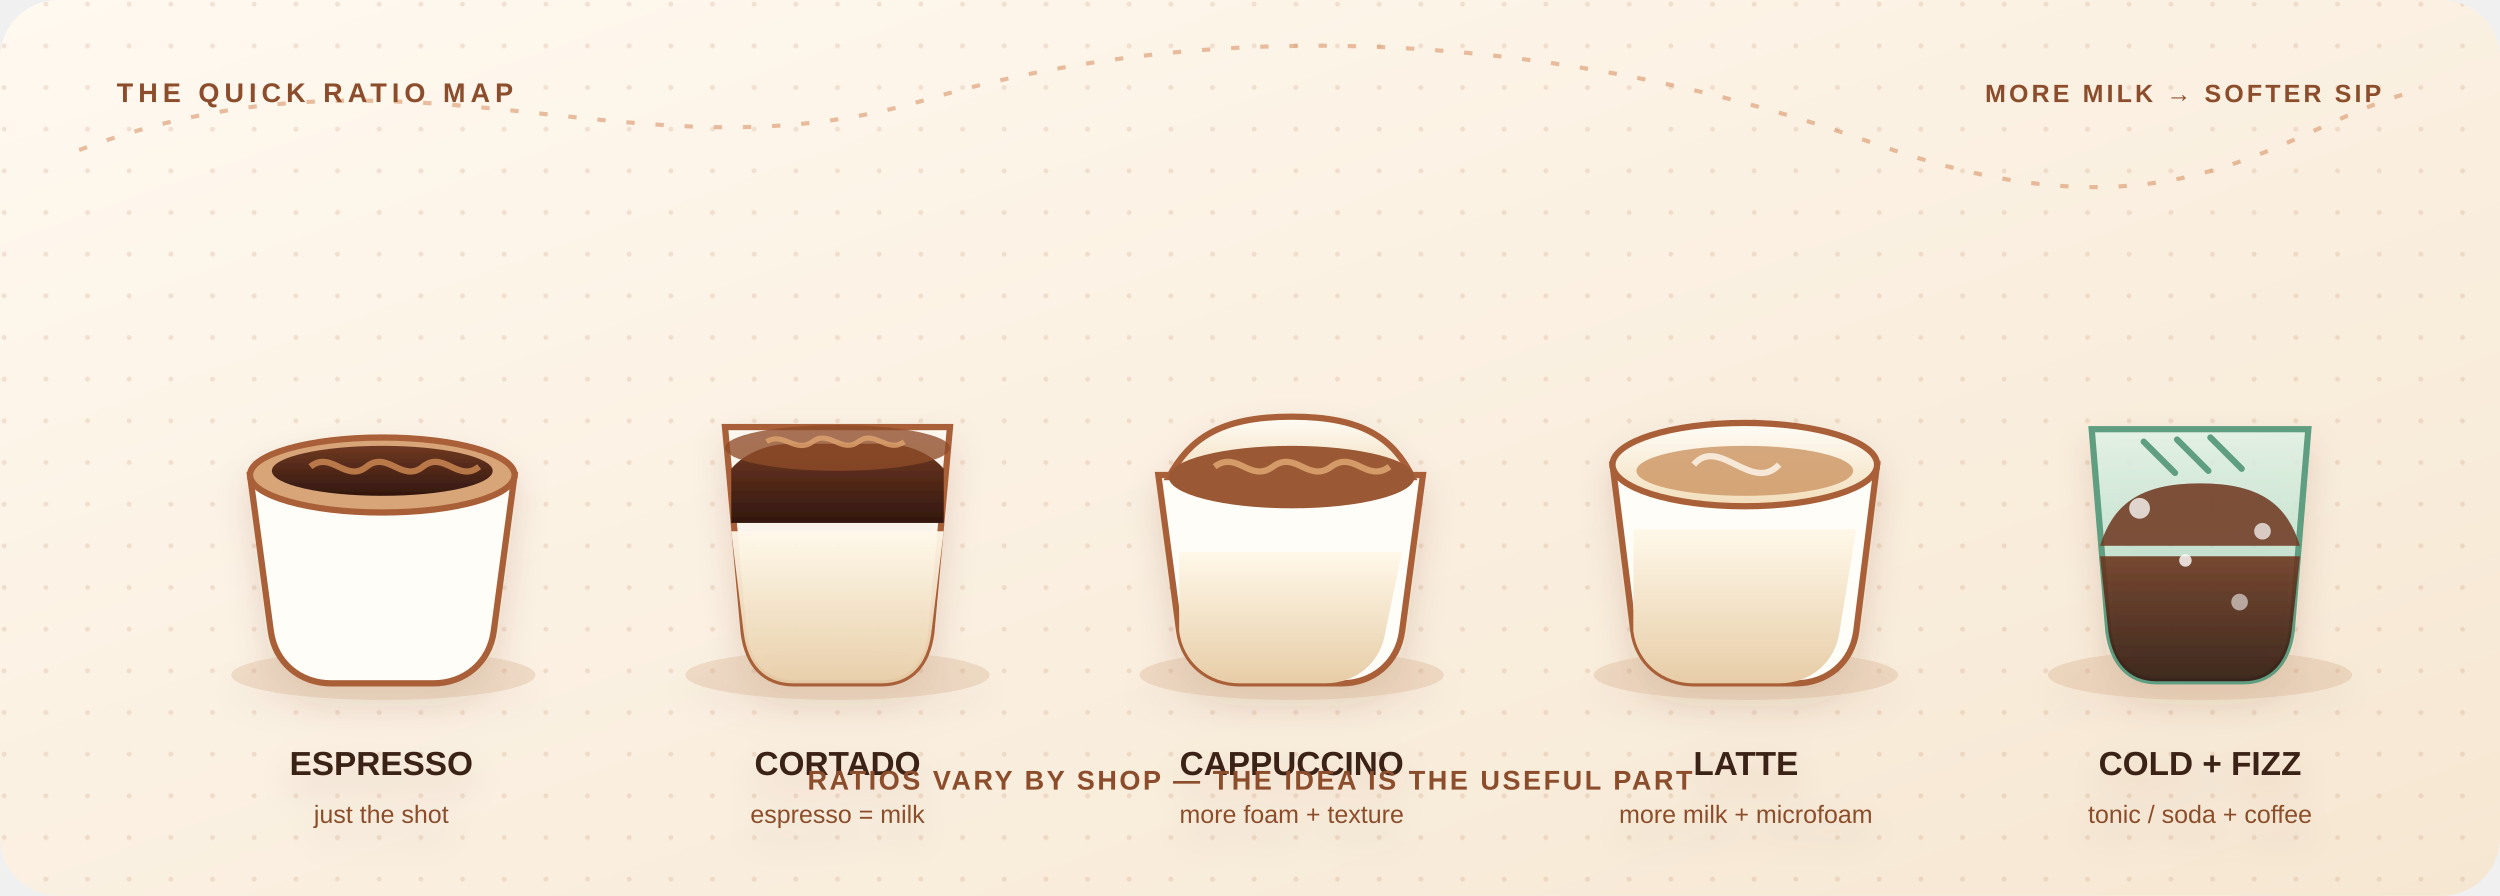
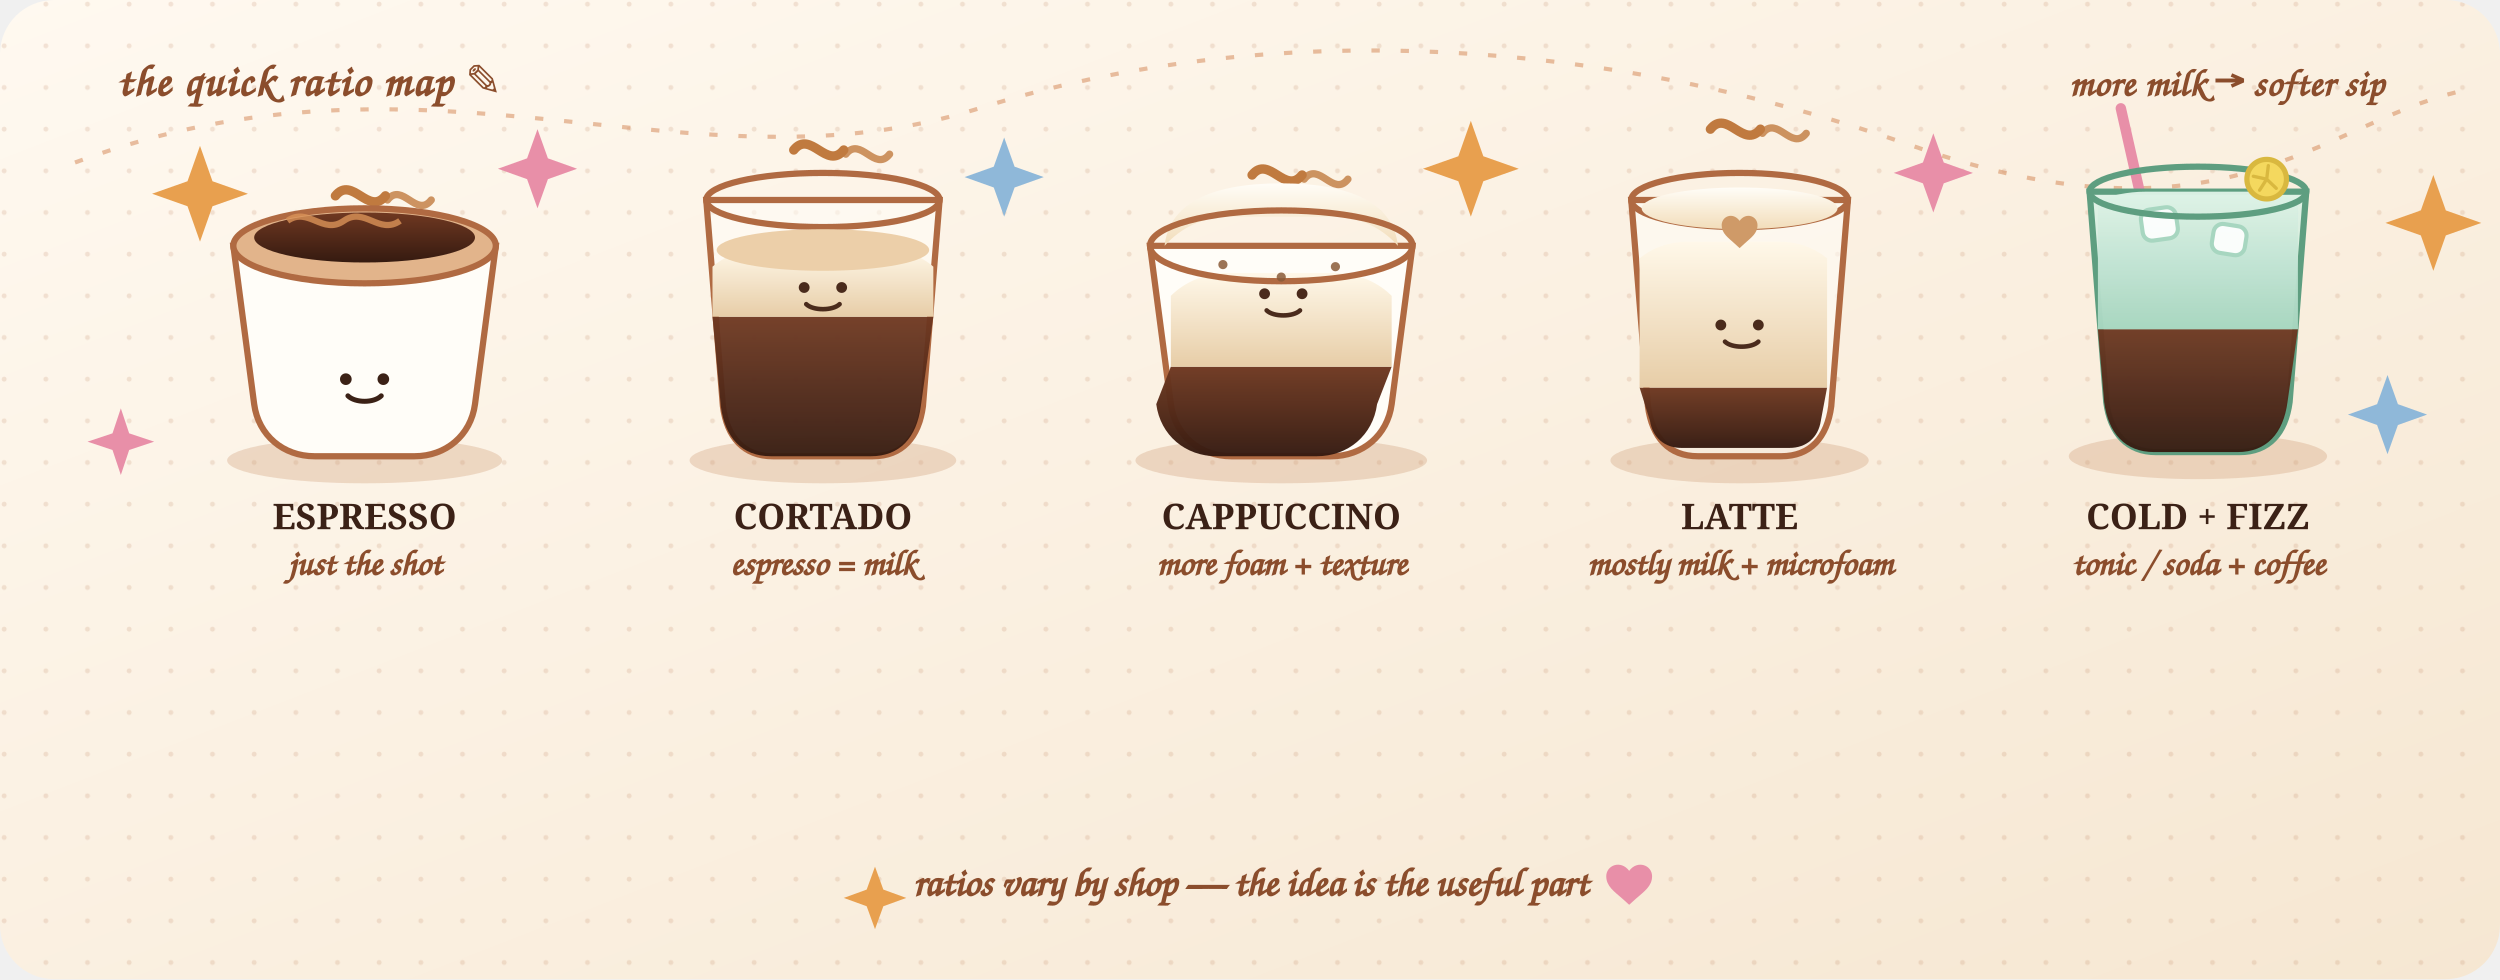
- <svg xmlns="http://www.w3.org/2000/svg" viewBox="0 0 1200 430" role="img" aria-labelledby="title desc">
+ <svg xmlns="http://www.w3.org/2000/svg" viewBox="0 0 1200 470" role="img" aria-labelledby="cghero-title cghero-desc">
+   <style>
+   @keyframes bob { 0%,100% { transform: translateY(0); } 50% { transform: translateY(-5px); } }
+   @keyframes steam { 0% { opacity:0; transform: translateY(4px) scaleX(.9); } 35% { opacity:.85; } 100% { opacity:0; transform: translateY(-10px) scaleX(1.08); } }
+   @keyframes bub { 0% { opacity:0; transform: translateY(3px); } 25% { opacity:.9; } 100% { opacity:0; transform: translateY(-24px); } }
+   @keyframes tw { 0%,100% { opacity:.25; transform: scale(.7); } 50% { opacity:1; transform: scale(1.08); } }
+   @keyframes hb { 0%,100% { transform: scale(1); } 30% { transform: scale(1.16); } 45% { transform: scale(.95); } 60% { transform: scale(1.08); } }
+   .cg-s-bob { animation: bob 4.2s ease-in-out infinite; }
+   .cg-s-steam { animation: steam 2.6s ease-in-out infinite; transform-box: fill-box; transform-origin: 50% 100%; }
+   .cg-s-bub-lg { animation: bub 3.2s ease-in infinite; transform-box: fill-box; }
+   .cg-s-tw { animation: tw 2.2s ease-in-out infinite; transform-box: fill-box; transform-origin: 50% 50%; }
+   .cg-s-heart { animation: hb 2.6s ease-in-out infinite; transform-box: fill-box; transform-origin: 50% 50%; }
+   @media (prefers-reduced-motion: reduce) {
+     .cg-s-bob, .cg-s-steam, .cg-s-bub-lg, .cg-s-tw, .cg-s-heart { animation: none; }
+   }
+ </style>
  <defs>
-     <linearGradient id="paper" x1="0" y1="0" x2="1" y2="1">
+     <linearGradient id="cghero-paper" x1="0" y1="0" x2="1" y2="1">
      <stop offset="0" stop-color="#fff9f0" />
      <stop offset="1" stop-color="#f6e7d2" />
    </linearGradient>
-     <linearGradient id="coffee" x1="0" y1="0" x2="0" y2="1">
+     <linearGradient id="cghero-coffee" x1="0" y1="0" x2="0" y2="1">
      <stop offset="0" stop-color="#6f3821" />
-       <stop offset="1" stop-color="#32170f" />
+       <stop offset="1" stop-color="#351a10" />
    </linearGradient>
-     <linearGradient id="milk" x1="0" y1="0" x2="0" y2="1">
+     <linearGradient id="cghero-milk" x1="0" y1="0" x2="0" y2="1">
      <stop offset="0" stop-color="#fff8e9" />
      <stop offset="1" stop-color="#e7cda7" />
    </linearGradient>
-     <linearGradient id="foam" x1="0" y1="0" x2="0" y2="1">
+     <linearGradient id="cghero-foam" x1="0" y1="0" x2="0" y2="1">
      <stop offset="0" stop-color="#fffdf7" />
      <stop offset="1" stop-color="#f2ddba" />
    </linearGradient>
-     <linearGradient id="tonic" x1="0" y1="0" x2="0" y2="1">
+     <linearGradient id="cghero-tonic" x1="0" y1="0" x2="0" y2="1">
      <stop offset="0" stop-color="#dff3e7" />
-       <stop offset="1" stop-color="#9bd1bb" />
+       <stop offset="1" stop-color="#a7d6c0" />
    </linearGradient>
-     <filter id="shadow" x="-30%" y="-30%" width="160%" height="180%">
-       <feDropShadow dx="0" dy="8" stdDeviation="8" flood-color="#5d321f" flood-opacity=".14" />
-     </filter>
-     <pattern id="dots" width="20" height="20" patternUnits="userSpaceOnUse">
+     <pattern id="cghero-dots" width="20" height="20" patternUnits="userSpaceOnUse">
      <circle cx="2" cy="2" r="1.2" fill="#b26c43" opacity=".16" />
    </pattern>
  </defs>
-   <rect width="1200" height="430" rx="28" fill="url(#paper)" />
-   <rect width="1200" height="430" rx="28" fill="url(#dots)" />
-   <path d="M38 72C198 12 302 90 444 48S752 16 900 69s196-10 262-26" fill="none" stroke="#d58c5c" stroke-width="2" stroke-dasharray="4 10" opacity=".55" />
-   <text x="56" y="49" fill="#8b4d2c" font-family="Arial, Helvetica, sans-serif" font-size="13" font-weight="700" letter-spacing="2.4">THE QUICK RATIO MAP</text>
-   <text x="1143" y="49" text-anchor="end" fill="#8b4d2c" font-family="Arial, Helvetica, sans-serif" font-size="12" font-weight="700" letter-spacing="1.5">MORE MILK → SOFTER SIP</text>
-   <g transform="translate(112 112)" filter="url(#shadow)">
-     <ellipse cx="72" cy="212" rx="73" ry="12" fill="#c9936d" opacity=".25" />
-     <path d="M8 116h127l-10 75c-2 15-14 25-29 25H47c-15 0-27-10-29-25z" fill="#fffdf8" stroke="#a95f37" stroke-width="3" />
-     <ellipse cx="71.5" cy="116" rx="63.5" ry="18" fill="#d7a578" stroke="#a95f37" stroke-width="3" />
-     <ellipse cx="71.5" cy="114" rx="53" ry="12" fill="url(#coffee)" />
-     <path d="M37 112c10-8 17 8 27 0s17 8 27 0 17 8 27 0" fill="none" stroke="#d99257" stroke-width="3" opacity=".75" />
-     <text x="71" y="260" text-anchor="middle" fill="#3b2116" font-family="Arial, Helvetica, sans-serif" font-size="16" font-weight="700">ESPRESSO</text>
-     <text x="71" y="283" text-anchor="middle" fill="#8b4d2c" font-family="Arial, Helvetica, sans-serif" font-size="12">just the shot</text>
+   <rect width="1200" height="470" rx="26" fill="url(#cghero-paper)" />
+   <rect width="1200" height="470" rx="26" fill="url(#cghero-dots)" />
+   <path d="M36 78C208 14 330 96 470 52s300-34 448 18 196-10 262-26" fill="none" stroke="#d58c5c" stroke-width="2" stroke-dasharray="4 10" opacity=".55" />
+   <text x="56" y="46" fill="#8b4d2c" font-family="Caveat, 'Comic Sans MS', cursive" font-size="21" font-weight="700" letter-spacing="1">the quick ratio map ✎</text>
+   <text x="1144" y="46" text-anchor="end" fill="#8b4d2c" font-family="Caveat, 'Comic Sans MS', cursive" font-size="18" font-weight="700" letter-spacing=".5">more milk → softer sip</text>
+   <g class="cg-s-tw">
+     <path d="M96 70l6 17 17 6-17 6-6 17-6-17-17-6 17-6 6-17Z" fill="#e8a04f" />
  </g>
-   <g transform="translate(330 112)" filter="url(#shadow)">
-     <ellipse cx="72" cy="212" rx="73" ry="12" fill="#c9936d" opacity=".25" />
-     <path d="M18 93h108l-9 99c-2 15-10 24-24 24H51c-14 0-22-9-24-24z" fill="#fffdf8" fill-opacity=".6" stroke="#a95f37" stroke-width="3" />
-     <path d="M21 143h102l-6 49c-2 15-10 24-24 24H51c-14 0-22-9-24-24z" fill="url(#milk)" opacity=".95" />
-     <path d="M21 139h102v-26c-7-8-18-12-29-12H50c-11 0-22 4-29 12z" fill="url(#coffee)" />
-     <ellipse cx="72" cy="103" rx="54" ry="11" fill="#8e4b29" opacity=".78" />
-     <path d="M38 100c8-5 14 6 22 0s14 6 22 0 14 6 22 0" fill="none" stroke="#e0a46d" stroke-width="2.5" opacity=".8" />
-     <text x="72" y="260" text-anchor="middle" fill="#3b2116" font-family="Arial, Helvetica, sans-serif" font-size="16" font-weight="700">CORTADO</text>
-     <text x="72" y="283" text-anchor="middle" fill="#8b4d2c" font-family="Arial, Helvetica, sans-serif" font-size="12">espresso = milk</text>
+   <g class="cg-s-tw" style="animation-delay:.7s">
+     <path d="M258 62l5 14 14 5-14 5-5 14-5-14-14-5 14-5 5-14Z" fill="#e88fa8" />
  </g>
-   <g transform="translate(548 112)" filter="url(#shadow)">
-     <ellipse cx="72" cy="212" rx="73" ry="12" fill="#c9936d" opacity=".25" />
-     <path d="M8 116h127l-10 75c-2 15-14 25-29 25H47c-15 0-27-10-29-25z" fill="#fffdf8" stroke="#a95f37" stroke-width="3" />
-     <path d="M18 153h107l-8 38c-2 15-14 25-29 25H47c-15 0-27-10-29-25z" fill="url(#milk)" />
-     <path d="M13 117h117c-9-18-23-29-58-29s-49 11-59 29z" fill="url(#foam)" stroke="#a95f37" stroke-width="3" />
-     <ellipse cx="72" cy="117" rx="59" ry="15" fill="#9a5934" />
-     <path d="M35 112c11-8 17 8 28 0s17 8 28 0 17 8 28 0" fill="none" stroke="#e4ad76" stroke-width="3" opacity=".78" />
-     <text x="72" y="260" text-anchor="middle" fill="#3b2116" font-family="Arial, Helvetica, sans-serif" font-size="16" font-weight="700">CAPPUCCINO</text>
-     <text x="72" y="283" text-anchor="middle" fill="#8b4d2c" font-family="Arial, Helvetica, sans-serif" font-size="12">more foam + texture</text>
+   <g class="cg-s-tw" style="animation-delay:1.2s">
+     <path d="M482 66l5 14 14 5-14 5-5 14-5-14-14-5 14-5 5-14Z" fill="#8fb8d9" />
  </g>
-   <g transform="translate(766 112)" filter="url(#shadow)">
-     <ellipse cx="72" cy="212" rx="73" ry="12" fill="#c9936d" opacity=".25" />
-     <path d="M8 111h127l-10 80c-2 15-14 25-29 25H47c-15 0-27-10-29-25z" fill="#fffdf8" stroke="#a95f37" stroke-width="3" />
-     <path d="M18 142h107l-8 49c-2 15-14 25-29 25H47c-15 0-27-10-29-25z" fill="url(#milk)" />
-     <ellipse cx="71.5" cy="111" rx="63.5" ry="20" fill="url(#foam)" stroke="#a95f37" stroke-width="3" />
-     <ellipse cx="71.5" cy="114" rx="52" ry="12" fill="#cf9a68" opacity=".85" />
-     <path d="M47 111c12-14 28 14 41 0" fill="none" stroke="#f9eee0" stroke-width="3" opacity=".9" />
-     <text x="72" y="260" text-anchor="middle" fill="#3b2116" font-family="Arial, Helvetica, sans-serif" font-size="16" font-weight="700">LATTE</text>
-     <text x="72" y="283" text-anchor="middle" fill="#8b4d2c" font-family="Arial, Helvetica, sans-serif" font-size="12">more milk + microfoam</text>
+   <g class="cg-s-tw" style="animation-delay:1.8s">
+     <path d="M706 58l6 17 17 6-17 6-6 17-6-17-17-6 17-6 6-17Z" fill="#e8a04f" />
  </g>
-   <g transform="translate(984 112)" filter="url(#shadow)">
-     <ellipse cx="72" cy="212" rx="73" ry="12" fill="#c9936d" opacity=".25" />
-     <path d="M20 94h104l-8 97c-2 15-10 24-23 24H51c-13 0-21-9-23-24z" fill="url(#tonic)" fill-opacity=".8" stroke="#5e9e80" stroke-width="3" />
-     <path d="M24 155h96l-4 36c-2 15-10 24-23 24H51c-13 0-21-9-23-24z" fill="url(#coffee)" opacity=".9" />
-     <path d="M24 150h96c-6-19-18-30-48-30s-42 11-48 30z" fill="#6f3821" opacity=".86" />
-     <circle cx="43" cy="132" r="5" fill="#fff" opacity=".75" />
-     <circle cx="102" cy="143" r="4" fill="#fff" opacity=".7" />
-     <circle cx="65" cy="157" r="3" fill="#fff" opacity=".8" />
-     <circle cx="91" cy="177" r="4" fill="#fff" opacity=".55" />
-     <path d="M45 100l15 15M61 99l15 15M77 98l15 15" stroke="#5e9e80" stroke-width="3" stroke-linecap="round" />
-     <text x="72" y="260" text-anchor="middle" fill="#3b2116" font-family="Arial, Helvetica, sans-serif" font-size="16" font-weight="700">COLD + FIZZ</text>
-     <text x="72" y="283" text-anchor="middle" fill="#8b4d2c" font-family="Arial, Helvetica, sans-serif" font-size="12">tonic / soda + coffee</text>
+   <g class="cg-s-tw" style="animation-delay:2.4s">
+     <path d="M928 64l5 14 14 5-14 5-5 14-5-14-14-5 14-5 5-14Z" fill="#e88fa8" />
  </g>
-   <text x="600" y="379" text-anchor="middle" fill="#8b4d2c" font-family="Arial, Helvetica, sans-serif" font-size="13" font-weight="700" letter-spacing="1.2">RATIOS VARY BY SHOP — THE IDEA IS THE USEFUL PART</text>
+   <g class="cg-s-tw" style="animation-delay:1.1s">
+     <path d="M1168 84l6 17 17 6-17 6-6 17-6-17-17-6 17-6 6-17Z" fill="#e8a04f" />
+   </g>
+   <g class="cg-s-tw" style="animation-delay:.4s">
+     <path d="M58 196l4 12 12 4-12 4-4 12-4-12-12-4 12-4 4-12Z" fill="#e88fa8" />
+   </g>
+   <g class="cg-s-tw" style="animation-delay:1.6s">
+     <path d="M1146 180l5 14 14 5-14 5-5 14-5-14-14-5 14-5 5-14Z" fill="#8fb8d9" />
+   </g>
+   <ellipse cx="175" cy="221" rx="66" ry="11" fill="#c9936d" opacity=".3" />
+   <ellipse cx="395" cy="221" rx="64" ry="11" fill="#c9936d" opacity=".3" />
+   <ellipse cx="615" cy="221" rx="70" ry="11" fill="#c9936d" opacity=".3" />
+   <ellipse cx="835" cy="221" rx="62" ry="11" fill="#c9936d" opacity=".3" />
+   <ellipse cx="1055" cy="219" rx="62" ry="11" fill="#c9936d" opacity=".3" />
+   <g class="cg-s-bob">
+     <g class="cg-s-steam">
+       <path d="M161 94c8-10 16 10 24 0" fill="none" stroke="#c07a3f" stroke-width="4.5" stroke-linecap="round" />
+     </g>
+     <g class="cg-s-steam" style="animation-delay:1.15s">
+       <path d="M186 96c7-9 14 9 21 0" fill="none" stroke="#c07a3f" stroke-width="3.5" stroke-linecap="round" opacity=".8" />
+     </g>
+     <path d="M112 118h126l-10 76c-2 15-14 25-29 25h-48c-15 0-27-10-29-25z" fill="#fffdf8" stroke="#b06a42" stroke-width="3" />
+     <ellipse cx="175" cy="118" rx="63" ry="18" fill="#e2b48b" stroke="#b06a42" stroke-width="3" />
+     <ellipse cx="175" cy="114" rx="53" ry="12" fill="url(#cghero-coffee)" />
+     <path d="M138 106c10-7 17 7 27 0s17 7 27 0" fill="none" stroke="#d99257" stroke-width="3" opacity=".8" />
+     <circle cx="166" cy="182" r="2.8" fill="#3b2116" />
+     <circle cx="184" cy="182" r="2.8" fill="#3b2116" />
+     <path d="M167 190c3.5 3.5 12.5 3.5 16 0" fill="none" stroke="#3b2116" stroke-width="2.4" stroke-linecap="round" />
+     <text x="175" y="254" text-anchor="middle" fill="#3b2116" font-family="Fraunces, Georgia, serif" font-size="17" font-weight="800">ESPRESSO</text>
+     <text x="175" y="276" text-anchor="middle" fill="#8b4d2c" font-family="Caveat, 'Comic Sans MS', cursive" font-size="17" font-weight="700">just the shot</text>
+   </g>
+   <g class="cg-s-bob" style="animation-delay:.55s">
+     <g class="cg-s-steam" style="animation-delay:.4s">
+       <path d="M381 72c8-10 16 10 24 0" fill="none" stroke="#c07a3f" stroke-width="4.5" stroke-linecap="round" />
+     </g>
+     <g class="cg-s-steam" style="animation-delay:1.55s">
+       <path d="M406 74c7-9 14 9 21 0" fill="none" stroke="#c07a3f" stroke-width="3.5" stroke-linecap="round" opacity=".8" />
+     </g>
+     <path d="M339 96h112l-8 99c-2 15-10 24-24 24h-48c-14 0-22-9-24-24z" fill="#fffdf8" fill-opacity=".55" stroke="#b06a42" stroke-width="3" />
+     <path d="M342 152h106l-6 43c-2 15-10 24-24 24h-48c-14 0-22-9-24-24z" fill="url(#cghero-coffee)" opacity=".95" />
+     <path d="M342 152v-24c7-6 16-9 26-9h54c10 0 19 3 26 9v24z" fill="url(#cghero-milk)" />
+     <ellipse cx="395" cy="96" rx="56" ry="13" fill="none" stroke="#b06a42" stroke-width="3" />
+     <ellipse cx="395" cy="120" rx="51" ry="10" fill="#eccfa9" />
+     <circle cx="386" cy="138" r="2.6" fill="#4a2b1c" />
+     <circle cx="404" cy="138" r="2.6" fill="#4a2b1c" />
+     <path d="M387 146c3.2 3.2 12.8 3.2 16 0" fill="none" stroke="#4a2b1c" stroke-width="2.2" stroke-linecap="round" />
+     <text x="395" y="254" text-anchor="middle" fill="#3b2116" font-family="Fraunces, Georgia, serif" font-size="17" font-weight="800">CORTADO</text>
+     <text x="395" y="276" text-anchor="middle" fill="#8b4d2c" font-family="Caveat, 'Comic Sans MS', cursive" font-size="17" font-weight="700">espresso = milk</text>
+   </g>
+   <g class="cg-s-bob" style="animation-delay:1.05s">
+     <g class="cg-s-steam" style="animation-delay:.8s">
+       <path d="M601 84c8-10 16 10 24 0" fill="none" stroke="#c07a3f" stroke-width="4.5" stroke-linecap="round" />
+     </g>
+     <g class="cg-s-steam" style="animation-delay:1.9s">
+       <path d="M626 86c7-9 14 9 21 0" fill="none" stroke="#c07a3f" stroke-width="3.5" stroke-linecap="round" opacity=".8" />
+     </g>
+     <path d="M552 118h126l-10 76c-2 15-14 25-29 25h-48c-15 0-27-10-29-25z" fill="#fffdf8" stroke="#b06a42" stroke-width="3" />
+     <path d="M562 176h106l-7 18c-2 15-14 25-29 25h-48c-15 0-27-10-29-25z" fill="url(#cghero-coffee)" opacity=".97" />
+     <path d="M562 176v-34c7-7 17-11 28-11h50c11 0 21 4 28 11v34z" fill="url(#cghero-milk)" />
+     <path d="M559 118c2-19 20-30 56-30s54 11 56 30c-8-9-19-14-31-14h-50c-12 0-23 5-31 14z" fill="url(#cghero-foam)" />
+     <ellipse cx="615" cy="118" rx="63" ry="17" fill="none" stroke="#b06a42" stroke-width="3" />
+     <circle cx="587" cy="127" r="2.2" fill="#8a5a38" opacity=".85" />
+     <circle cx="615" cy="133" r="2.2" fill="#8a5a38" opacity=".85" />
+     <circle cx="641" cy="128" r="2.2" fill="#8a5a38" opacity=".85" />
+     <circle cx="607" cy="141" r="2.6" fill="#4a2b1c" />
+     <circle cx="625" cy="141" r="2.6" fill="#4a2b1c" />
+     <path d="M608 149c3.2 3.2 12.8 3.2 16 0" fill="none" stroke="#4a2b1c" stroke-width="2.2" stroke-linecap="round" />
+     <text x="615" y="254" text-anchor="middle" fill="#3b2116" font-family="Fraunces, Georgia, serif" font-size="17" font-weight="800">CAPPUCCINO</text>
+     <text x="615" y="276" text-anchor="middle" fill="#8b4d2c" font-family="Caveat, 'Comic Sans MS', cursive" font-size="17" font-weight="700">more foam + texture</text>
+   </g>
+   <g class="cg-s-bob" style="animation-delay:1.55s">
+     <g class="cg-s-steam" style="animation-delay:1.2s">
+       <path d="M821 62c8-10 16 10 24 0" fill="none" stroke="#c07a3f" stroke-width="4.5" stroke-linecap="round" />
+     </g>
+     <g class="cg-s-steam" style="animation-delay:.3s">
+       <path d="M846 64c7-9 14 9 21 0" fill="none" stroke="#c07a3f" stroke-width="3.5" stroke-linecap="round" opacity=".8" />
+     </g>
+     <path d="M783 96h104l-8 99c-2 15-10 24-24 24h-40c-14 0-22-9-24-24z" fill="#fffdf8" fill-opacity=".55" stroke="#b06a42" stroke-width="3" />
+     <path d="M787 186h90l-3 16c-1.2 8-7 13-15 13h-52c-8 0-13.8-5-15-13z" fill="url(#cghero-coffee)" opacity=".97" />
+     <path d="M787 186v-62c6-5 14-8 23-8h44c9 0 17 3 23 8v62z" fill="url(#cghero-milk)" />
+     <ellipse cx="835" cy="96" rx="52" ry="13" fill="none" stroke="#b06a42" stroke-width="3" />
+     <ellipse cx="835" cy="100" rx="47" ry="10" fill="url(#cghero-foam)" />
+     <path d="M835 106c-3.2-4.4-8.6-2.2-8.6 2.1 0 3.9 3 5.9 6.2 8.8l2.4 2.2 2.4-2.2c3.2-2.9 6.2-4.9 6.2-8.8 0-4.3-5.4-6.5-8.6-2.1z" fill="#cf9a68" />
+     <circle cx="826" cy="156" r="2.6" fill="#4a2b1c" />
+     <circle cx="844" cy="156" r="2.6" fill="#4a2b1c" />
+     <path d="M828 164c3.2 3.2 12.8 3.2 16 0" fill="none" stroke="#4a2b1c" stroke-width="2.2" stroke-linecap="round" />
+     <text x="835" y="254" text-anchor="middle" fill="#3b2116" font-family="Fraunces, Georgia, serif" font-size="17" font-weight="800">LATTE</text>
+     <text x="835" y="276" text-anchor="middle" fill="#8b4d2c" font-family="Caveat, 'Comic Sans MS', cursive" font-size="17" font-weight="700">mostly milk + microfoam</text>
+   </g>
+   <g class="cg-s-bob" style="animation-delay:2.1s">
+     <path d="M1018 52l14 62" fill="none" stroke="#e88fa8" stroke-width="5" stroke-linecap="round" />
+     <g class="cg-s-bub-lg">
+       <circle cx="1024" cy="132" r="4.2" fill="#fff" opacity=".8" />
+     </g>
+     <g class="cg-s-bub-lg" style="animation-delay:.9s">
+       <circle cx="1056" cy="120" r="3.2" fill="#fff" opacity=".75" />
+     </g>
+     <g class="cg-s-bub-lg" style="animation-delay:1.5s">
+       <circle cx="1040" cy="142" r="3.6" fill="#fff" opacity=".85" />
+     </g>
+     <g class="cg-s-bub-lg" style="animation-delay:2.2s">
+       <circle cx="1074" cy="138" r="2.6" fill="#fff" opacity=".7" />
+     </g>
+     <g class="cg-s-bub-lg" style="animation-delay:.5s">
+       <circle cx="1088" cy="126" r="2.2" fill="#fff" opacity=".8" />
+     </g>
+     <path d="M1003 92h104l-8 101c-2 15-10 24-24 24h-40c-14 0-22-9-24-24z" fill="url(#cghero-tonic)" fill-opacity=".92" stroke="#5e9e80" stroke-width="3" />
+     <path d="M1007 158h96l-5 35c-2 15-10 24-24 24h-40c-14 0-22-9-24-24z" fill="url(#cghero-coffee)" opacity=".95" />
+     <path d="M1007 158v-62c6-2 14-4 23-4h50c9 0 17 2 23 4v62z" fill="url(#cghero-tonic)" opacity=".96" />
+     <rect x="1028" y="100" width="17" height="15" rx="4.5" fill="#fff" fill-opacity=".9" stroke="#a7d6c0" stroke-width="2" transform="rotate(-8 1036.5 107.5)" />
+     <rect x="1062" y="108" width="16" height="14" rx="4.5" fill="#fff" fill-opacity=".9" stroke="#a7d6c0" stroke-width="2" transform="rotate(9 1070 115)" />
+     <ellipse cx="1055" cy="92" rx="52" ry="12" fill="none" stroke="#5e9e80" stroke-width="3" />
+     <circle cx="1088" cy="86" r="9.5" fill="#f4d85e" stroke="#d9b83f" stroke-width="2.5" />
+     <path d="M1088 86l4.6 4.4m-4.6-4.4-3.4 5.3m3.4-5.3-6.4-1.4m6.4 1.4.8-6.5" stroke="#d9b83f" stroke-width="1.6" stroke-linecap="round" />
+     <text x="1055" y="254" text-anchor="middle" fill="#3b2116" font-family="Fraunces, Georgia, serif" font-size="17" font-weight="800">COLD + FIZZ</text>
+     <text x="1055" y="276" text-anchor="middle" fill="#8b4d2c" font-family="Caveat, 'Comic Sans MS', cursive" font-size="17" font-weight="700">tonic / soda + coffee</text>
+   </g>
+   <g class="cg-s-tw" style="animation-delay:.2s">
+     <path d="M420 416l4 11 11 4-11 4-4 11-4-11-11-4 11-4 4-11Z" fill="#e8a04f" />
+   </g>
+   <text x="600" y="430" text-anchor="middle" fill="#8b4d2c" font-family="Caveat, 'Comic Sans MS', cursive" font-size="19" font-weight="700">ratios vary by shop — the idea is the useful part</text>
+   <g class="cg-s-heart" style="animation-delay:.6s">
+     <path d="M782 418c-4-5.4-11-2.7-11 2.6 0 4.8 3.8 7.3 7.9 10.9l3.1 2.8 3.1-2.8c4.1-3.6 7.9-6.1 7.9-10.9 0-5.3-7-8-11-2.6z" fill="#e88fa8" />
+   </g>
</svg>
